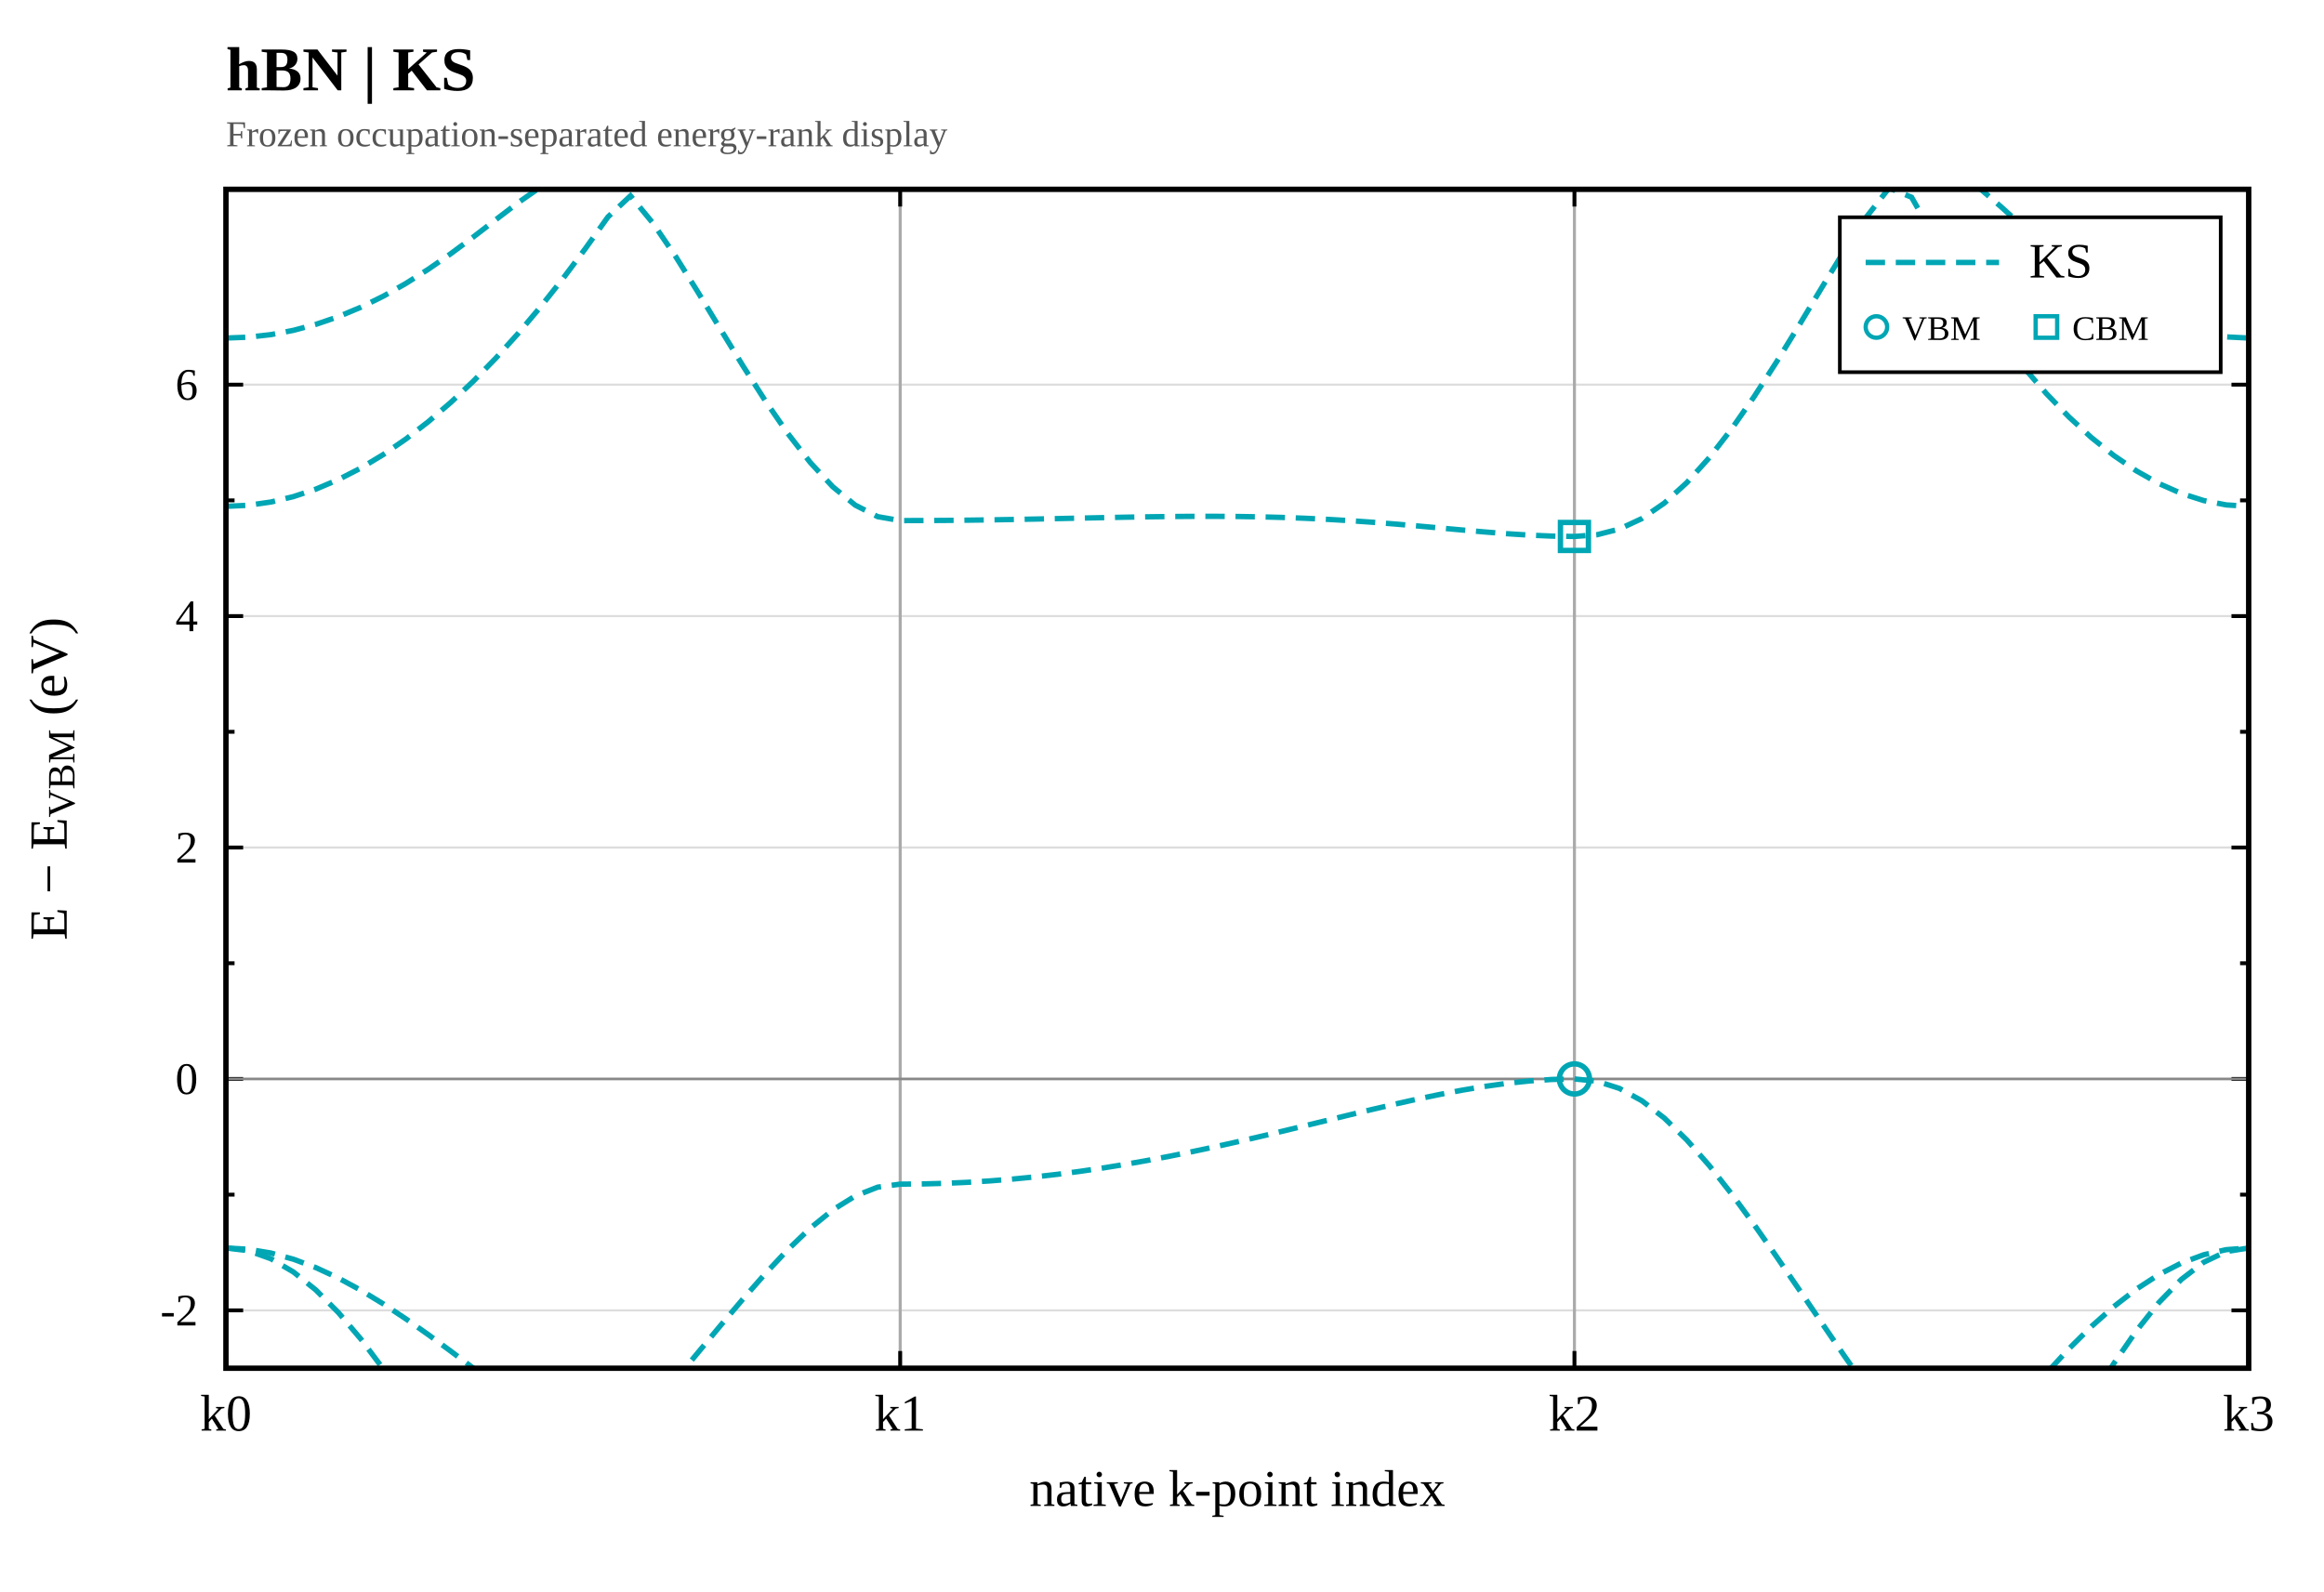
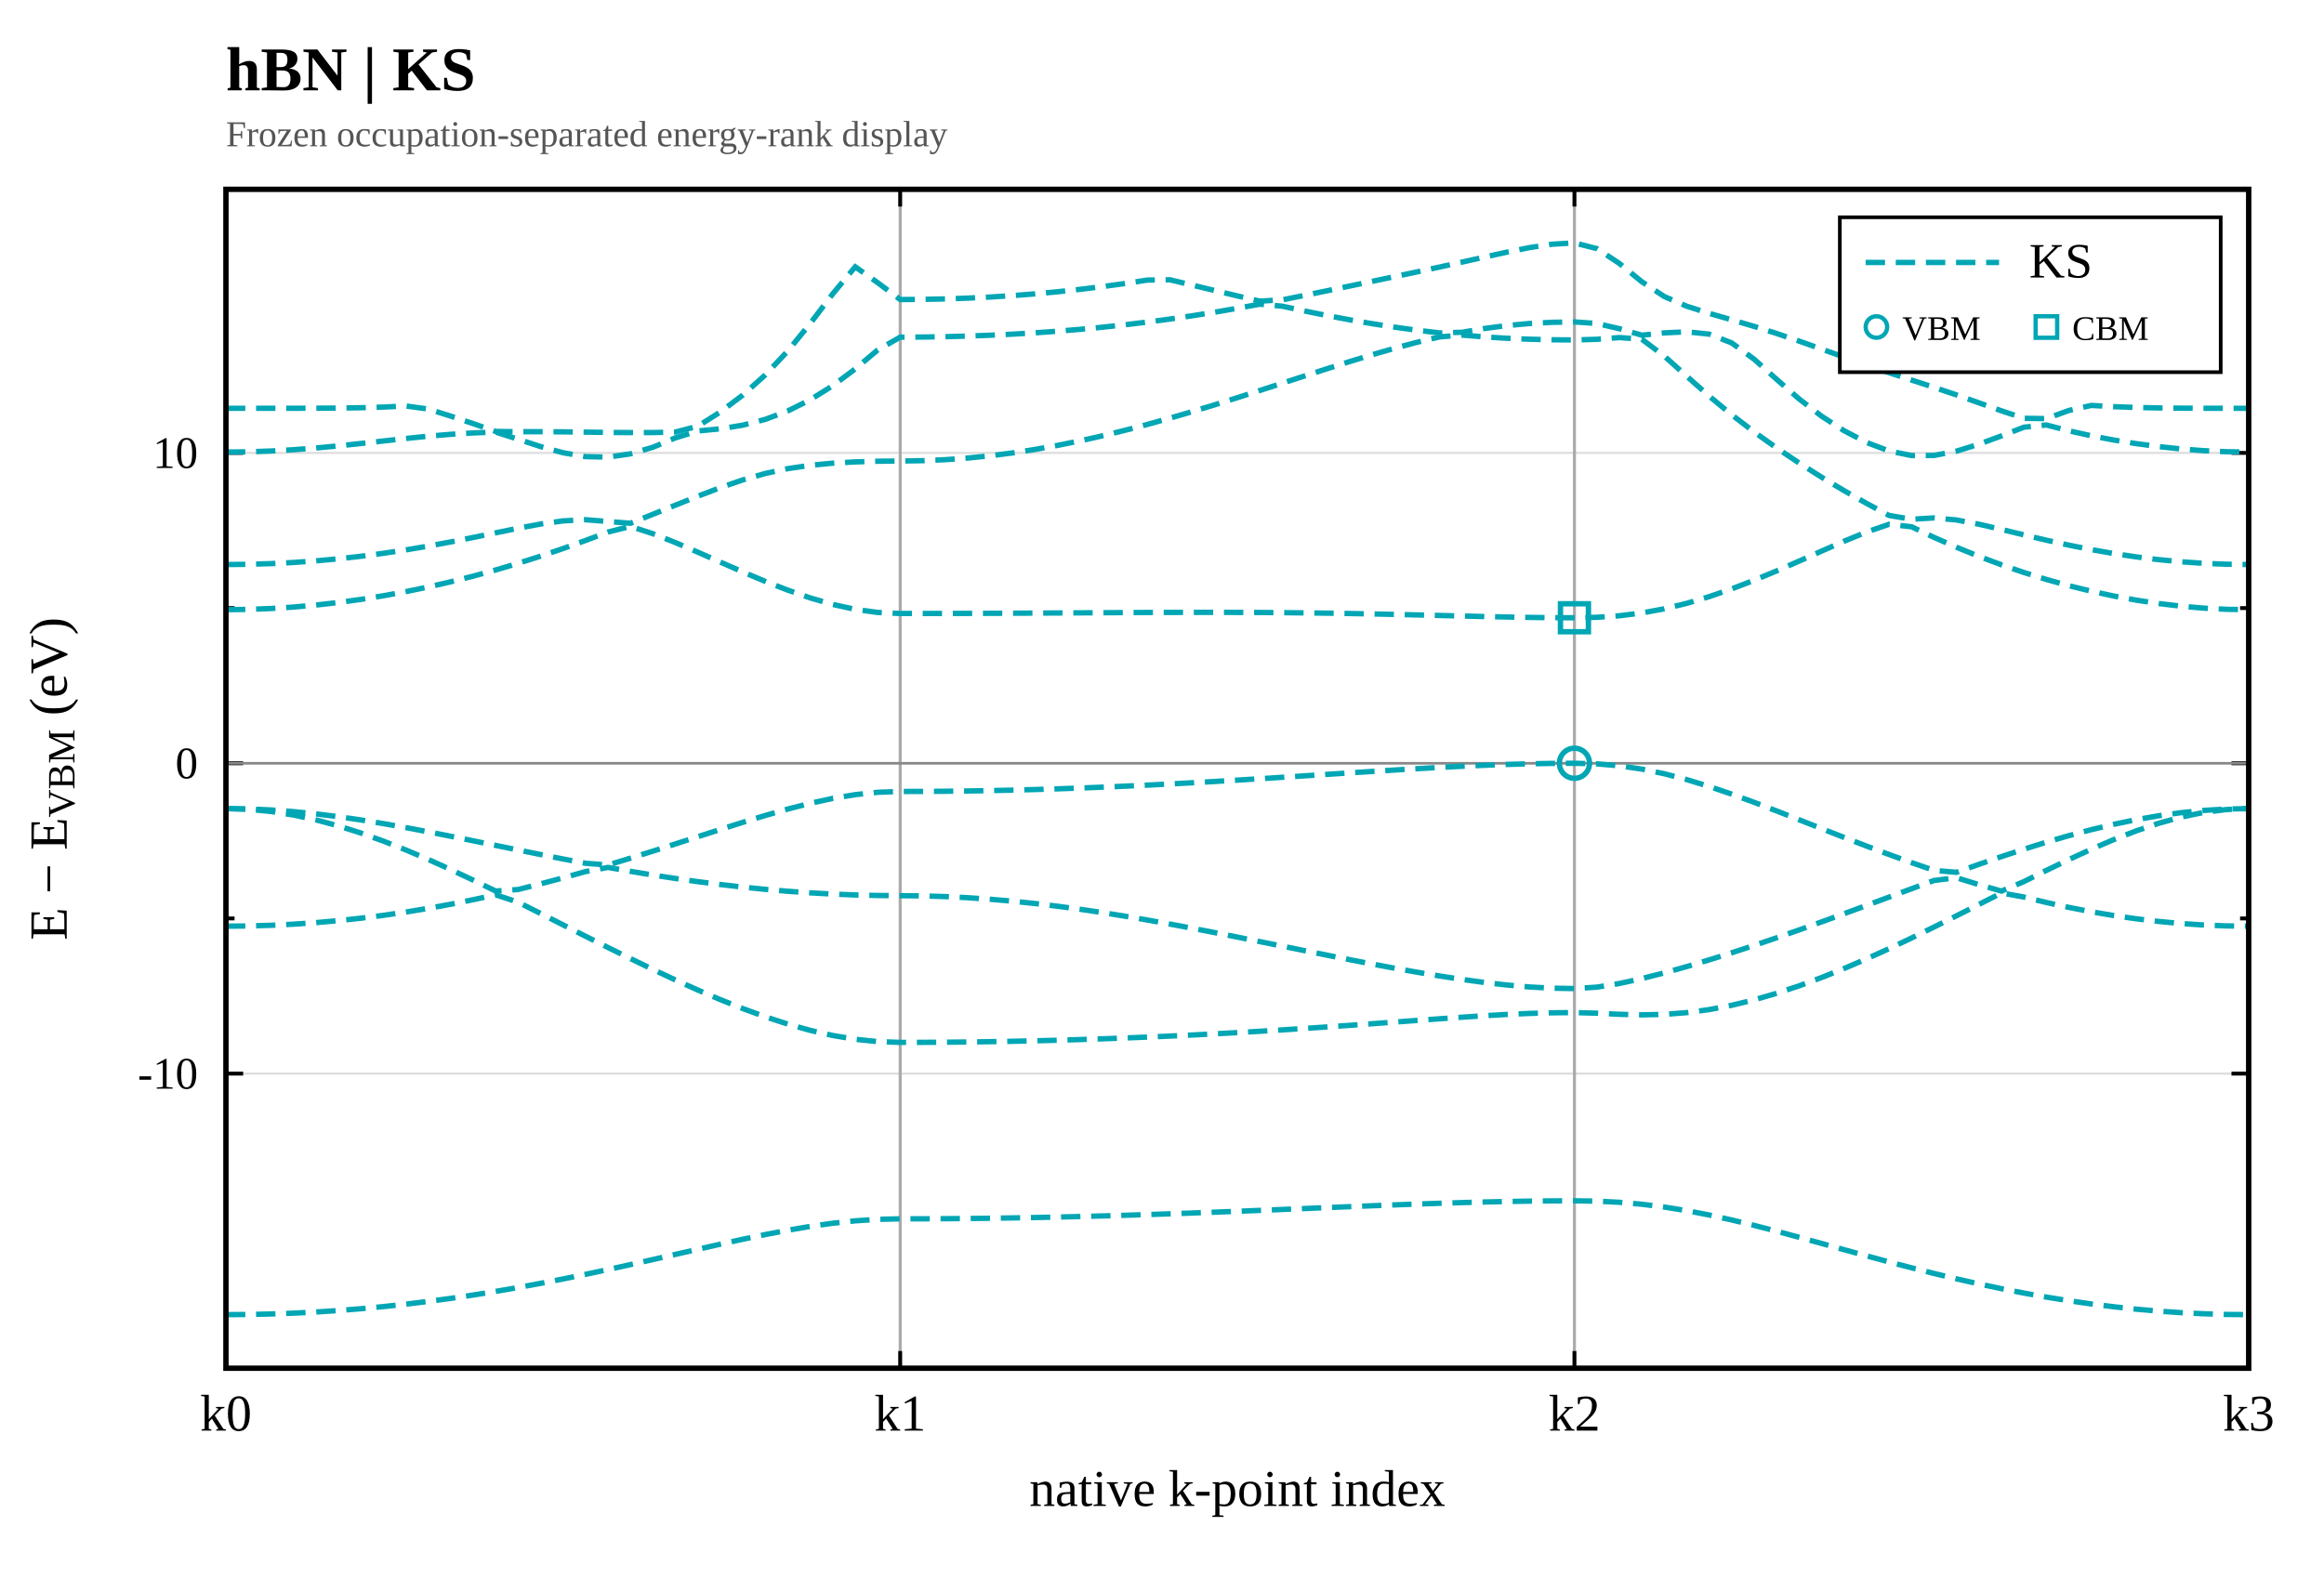
<svg xmlns="http://www.w3.org/2000/svg" width="1080" height="740" viewBox="0 0 1080 740">
  <rect width="100%" height="100%" fill="white" />
  <text x="105" y="42" font-family="Times New Roman, DejaVu Serif, serif" font-size="29" font-weight="bold">hBN | KS</text>
  <defs>
    <clipPath id="frontier-clip">
      <rect x="105" y="88" width="940" height="548" />
    </clipPath>
  </defs>
  <text x="105" y="68" font-family="Times New Roman, DejaVu Serif, serif" font-size="17" fill="#555555">Frozen occupation-separated energy-rank display</text>
-   <line x1="105" y1="609.106" x2="1045" y2="609.106" stroke="#dddddd" stroke-width="1" />
-   <text x="92" y="616.106" text-anchor="end" font-family="Times New Roman, DejaVu Serif, serif" font-size="21">-2</text>
-   <line x1="105" y1="609.106" x2="113" y2="609.106" stroke="black" stroke-width="1.8" />
-   <line x1="1045" y1="609.106" x2="1037" y2="609.106" stroke="black" stroke-width="1.8" />
-   <line x1="105" y1="555.318" x2="109" y2="555.318" stroke="black" stroke-width="1.8" />
-   <line x1="1045" y1="555.318" x2="1041" y2="555.318" stroke="black" stroke-width="1.8" />
-   <line x1="105" y1="501.530" x2="1045" y2="501.530" stroke="#dddddd" stroke-width="1" />
-   <text x="92" y="508.530" text-anchor="end" font-family="Times New Roman, DejaVu Serif, serif" font-size="21">0</text>
-   <line x1="105" y1="501.530" x2="113" y2="501.530" stroke="black" stroke-width="1.8" />
-   <line x1="1045" y1="501.530" x2="1037" y2="501.530" stroke="black" stroke-width="1.8" />
-   <line x1="105" y1="447.742" x2="109" y2="447.742" stroke="black" stroke-width="1.8" />
-   <line x1="1045" y1="447.742" x2="1041" y2="447.742" stroke="black" stroke-width="1.8" />
-   <line x1="105" y1="393.954" x2="1045" y2="393.954" stroke="#dddddd" stroke-width="1" />
-   <text x="92" y="400.954" text-anchor="end" font-family="Times New Roman, DejaVu Serif, serif" font-size="21">2</text>
-   <line x1="105" y1="393.954" x2="113" y2="393.954" stroke="black" stroke-width="1.8" />
-   <line x1="1045" y1="393.954" x2="1037" y2="393.954" stroke="black" stroke-width="1.8" />
-   <line x1="105" y1="340.166" x2="109" y2="340.166" stroke="black" stroke-width="1.8" />
-   <line x1="1045" y1="340.166" x2="1041" y2="340.166" stroke="black" stroke-width="1.8" />
-   <line x1="105" y1="286.377" x2="1045" y2="286.377" stroke="#dddddd" stroke-width="1" />
-   <text x="92" y="293.377" text-anchor="end" font-family="Times New Roman, DejaVu Serif, serif" font-size="21">4</text>
-   <line x1="105" y1="286.377" x2="113" y2="286.377" stroke="black" stroke-width="1.8" />
-   <line x1="1045" y1="286.377" x2="1037" y2="286.377" stroke="black" stroke-width="1.8" />
-   <line x1="105" y1="232.589" x2="109" y2="232.589" stroke="black" stroke-width="1.8" />
-   <line x1="1045" y1="232.589" x2="1041" y2="232.589" stroke="black" stroke-width="1.8" />
-   <line x1="105" y1="178.801" x2="1045" y2="178.801" stroke="#dddddd" stroke-width="1" />
-   <text x="92" y="185.801" text-anchor="end" font-family="Times New Roman, DejaVu Serif, serif" font-size="21">6</text>
-   <line x1="105" y1="178.801" x2="113" y2="178.801" stroke="black" stroke-width="1.8" />
-   <line x1="1045" y1="178.801" x2="1037" y2="178.801" stroke="black" stroke-width="1.8" />
+   <line x1="105" y1="499.053" x2="1045" y2="499.053" stroke="#dddddd" stroke-width="1" />
+   <text x="92" y="506.053" text-anchor="end" font-family="Times New Roman, DejaVu Serif, serif" font-size="21">-10</text>
+   <line x1="105" y1="499.053" x2="113" y2="499.053" stroke="black" stroke-width="1.8" />
+   <line x1="1045" y1="499.053" x2="1037" y2="499.053" stroke="black" stroke-width="1.8" />
+   <line x1="105" y1="426.920" x2="109" y2="426.920" stroke="black" stroke-width="1.8" />
+   <line x1="1045" y1="426.920" x2="1041" y2="426.920" stroke="black" stroke-width="1.8" />
+   <line x1="105" y1="354.788" x2="1045" y2="354.788" stroke="#dddddd" stroke-width="1" />
+   <text x="92" y="361.788" text-anchor="end" font-family="Times New Roman, DejaVu Serif, serif" font-size="21">0</text>
+   <line x1="105" y1="354.788" x2="113" y2="354.788" stroke="black" stroke-width="1.8" />
+   <line x1="1045" y1="354.788" x2="1037" y2="354.788" stroke="black" stroke-width="1.8" />
+   <line x1="105" y1="282.656" x2="109" y2="282.656" stroke="black" stroke-width="1.8" />
+   <line x1="1045" y1="282.656" x2="1041" y2="282.656" stroke="black" stroke-width="1.8" />
+   <line x1="105" y1="210.524" x2="1045" y2="210.524" stroke="#dddddd" stroke-width="1" />
+   <text x="92" y="217.524" text-anchor="end" font-family="Times New Roman, DejaVu Serif, serif" font-size="21">10</text>
+   <line x1="105" y1="210.524" x2="113" y2="210.524" stroke="black" stroke-width="1.8" />
+   <line x1="1045" y1="210.524" x2="1037" y2="210.524" stroke="black" stroke-width="1.8" />
  <line x1="105.000" y1="88" x2="105.000" y2="636" stroke="#aaaaaa" stroke-width="1.4" />
  <text x="105.000" y="665" text-anchor="middle" font-family="Times New Roman, DejaVu Serif, serif" font-size="24">k0</text>
  <line x1="105.000" y1="88" x2="105.000" y2="96" stroke="black" stroke-width="1.8" />
  <line x1="105.000" y1="636" x2="105.000" y2="628" stroke="black" stroke-width="1.8" />
  <line x1="418.333" y1="88" x2="418.333" y2="636" stroke="#aaaaaa" stroke-width="1.4" />
  <text x="418.333" y="665" text-anchor="middle" font-family="Times New Roman, DejaVu Serif, serif" font-size="24">k1</text>
  <line x1="418.333" y1="88" x2="418.333" y2="96" stroke="black" stroke-width="1.8" />
  <line x1="418.333" y1="636" x2="418.333" y2="628" stroke="black" stroke-width="1.8" />
  <line x1="731.667" y1="88" x2="731.667" y2="636" stroke="#aaaaaa" stroke-width="1.4" />
  <text x="731.667" y="665" text-anchor="middle" font-family="Times New Roman, DejaVu Serif, serif" font-size="24">k2</text>
  <line x1="731.667" y1="88" x2="731.667" y2="96" stroke="black" stroke-width="1.8" />
  <line x1="731.667" y1="636" x2="731.667" y2="628" stroke="black" stroke-width="1.8" />
  <line x1="1045.000" y1="88" x2="1045.000" y2="636" stroke="#aaaaaa" stroke-width="1.4" />
  <text x="1045.000" y="665" text-anchor="middle" font-family="Times New Roman, DejaVu Serif, serif" font-size="24">k3</text>
  <line x1="1045.000" y1="88" x2="1045.000" y2="96" stroke="black" stroke-width="1.8" />
  <line x1="1045.000" y1="636" x2="1045.000" y2="628" stroke="black" stroke-width="1.8" />
-   <line x1="105" y1="501.530" x2="1045" y2="501.530" stroke="#888888" stroke-width="1.2" />
-   <path id="KS-rank-1" d="M105.000,1457.138 L115.444,1456.854 L125.889,1455.999 L136.333,1454.574 L146.778,1452.580 L157.222,1450.019 L167.667,1446.897 L178.111,1443.221 L188.556,1438.998 L199.000,1434.239 L209.444,1428.954 L219.889,1423.159 L230.333,1416.872 L240.778,1410.114 L251.222,1402.912 L261.667,1395.298 L272.111,1387.311 L282.556,1378.998 L293.000,1370.416 L303.444,1361.632 L313.889,1352.732 L324.333,1343.815 L334.778,1335.005 L345.222,1326.448 L355.667,1318.323 L366.111,1310.833 L376.556,1304.213 L387.000,1298.706 L397.444,1294.554 L407.889,1291.968 L418.333,1291.088 L428.778,1291.024 L439.222,1290.832 L449.667,1290.513 L460.111,1290.069 L470.556,1289.501 L481.000,1288.813 L491.444,1288.008 L501.889,1287.090 L512.333,1286.063 L522.778,1284.934 L533.222,1283.710 L543.667,1282.398 L554.111,1281.005 L564.556,1279.543 L575.000,1278.022 L585.444,1276.453 L595.889,1274.851 L606.333,1273.230 L616.778,1271.607 L627.222,1270.000 L637.667,1268.427 L648.111,1266.912 L658.556,1265.476 L669.000,1264.144 L679.444,1262.941 L689.889,1261.895 L700.333,1261.033 L710.778,1260.382 L721.222,1259.972 L731.667,1259.830 L742.111,1260.447 L752.556,1262.405 L763.000,1265.805 L773.444,1270.671 L783.889,1276.936 L794.333,1284.461 L804.778,1293.057 L815.222,1302.505 L825.667,1312.584 L836.111,1323.082 L846.556,1333.808 L857.000,1344.594 L867.444,1355.296 L877.889,1365.793 L888.333,1375.981 L898.778,1385.776 L909.222,1395.105 L919.667,1403.910 L930.111,1412.143 L940.556,1419.760 L951.000,1426.730 L961.444,1433.025 L971.889,1438.621 L982.333,1443.502 L992.778,1447.653 L1003.222,1451.062 L1013.667,1453.719 L1024.111,1455.619 L1034.556,1456.758 L1045.000,1457.138" fill="none" stroke="#00A6B4" stroke-width="2.5" stroke-dasharray="9 5" clip-path="url(#frontier-clip)" />
-   <path id="KS-rank-2" d="M105.000,783.914 L115.444,783.528 L125.889,782.370 L136.333,780.443 L146.778,777.748 L157.222,774.292 L167.667,770.079 L178.111,765.118 L188.556,759.417 L199.000,752.990 L209.444,745.849 L219.889,738.013 L230.333,729.499 L240.778,742.318 L251.222,761.923 L261.667,781.646 L272.111,801.345 L282.556,820.880 L293.000,840.118 L303.444,858.919 L313.889,877.141 L324.333,894.630 L334.778,911.220 L345.222,926.721 L355.667,940.926 L366.111,953.602 L376.556,964.495 L387.000,973.343 L397.444,979.891 L407.889,983.920 L418.333,985.281 L428.778,985.204 L439.222,984.975 L449.667,984.593 L460.111,984.057 L470.556,983.370 L481.000,982.531 L491.444,981.540 L501.889,980.399 L512.333,979.109 L522.778,977.670 L533.222,976.084 L543.667,974.354 L554.111,972.481 L564.556,970.468 L575.000,968.320 L585.444,966.040 L595.889,963.636 L606.333,961.115 L616.778,958.486 L627.222,955.763 L637.667,952.962 L648.111,950.110 L658.556,947.237 L669.000,944.391 L679.444,941.640 L689.889,939.080 L700.333,936.843 L710.778,935.095 L721.222,933.997 L731.667,933.636 L742.111,934.721 L752.556,936.602 L763.000,937.575 L773.444,936.735 L783.889,933.718 L794.333,928.445 L804.778,920.992 L815.222,911.513 L825.667,900.197 L836.111,887.245 L846.556,872.850 L857.000,857.199 L867.444,840.464 L877.889,822.808 L888.333,804.391 L898.778,785.368 L909.222,765.900 L919.667,746.156 L930.111,726.318 L940.556,733.417 L951.000,742.846 L961.444,751.352 L971.889,758.910 L982.333,765.498 L992.778,771.098 L1003.222,775.699 L1013.667,779.287 L1024.111,781.856 L1034.556,783.399 L1045.000,783.914" fill="none" stroke="#00A6B4" stroke-width="2.5" stroke-dasharray="9 5" clip-path="url(#frontier-clip)" />
-   <path id="KS-rank-3" d="M105.000,580.101 L115.444,581.360 L125.889,585.105 L136.333,591.243 L146.778,599.630 L157.222,610.083 L167.667,622.393 L178.111,636.338 L188.556,651.692 L199.000,668.237 L209.444,685.763 L219.889,704.072 L230.333,722.981 L240.778,720.334 L251.222,710.547 L261.667,700.171 L272.111,689.251 L282.556,682.035 L293.000,688.845 L303.444,695.254 L313.889,701.222 L324.333,706.714 L334.778,711.699 L345.222,716.152 L355.667,720.051 L366.111,723.379 L376.556,726.120 L387.000,728.264 L397.444,729.801 L407.889,730.726 L418.333,731.035 L428.778,731.426 L439.222,732.595 L449.667,734.528 L460.111,737.201 L470.556,740.582 L481.000,744.634 L491.444,749.311 L501.889,754.563 L512.333,760.338 L522.778,766.581 L533.222,773.233 L543.667,780.237 L554.111,787.535 L564.556,795.068 L575.000,802.777 L585.444,810.605 L595.889,818.494 L606.333,826.386 L616.778,834.220 L627.222,841.936 L637.667,849.467 L648.111,856.742 L658.556,863.682 L669.000,870.193 L679.444,876.163 L689.889,881.450 L700.333,885.878 L710.778,889.241 L721.222,891.335 L731.667,892.036 L742.111,889.526 L752.556,883.224 L763.000,874.685 L773.444,864.763 L783.889,853.873 L794.333,842.233 L804.778,829.975 L815.222,817.191 L825.667,803.957 L836.111,790.341 L846.556,776.411 L857.000,762.236 L867.444,747.891 L877.889,733.456 L888.333,719.020 L898.778,704.676 L909.222,699.929 L919.667,711.918 L930.111,723.096 L940.556,706.587 L951.000,687.192 L961.444,668.391 L971.889,650.475 L982.333,633.777 L992.778,618.660 L1003.222,605.517 L1013.667,594.748 L1024.111,586.730 L1034.556,581.777 L1045.000,580.101" fill="none" stroke="#00A6B4" stroke-width="2.5" stroke-dasharray="9 5" clip-path="url(#frontier-clip)" />
-   <path id="KS-rank-4" d="M105.000,580.101 L115.444,580.692 L125.889,582.446 L136.333,585.317 L146.778,589.224 L157.222,594.068 L167.667,599.733 L178.111,606.091 L188.556,613.014 L199.000,620.373 L209.444,628.047 L219.889,635.918 L230.333,643.883 L240.778,651.842 L251.222,659.711 L261.667,667.411 L272.111,674.873 L282.556,677.837 L293.000,665.994 L303.444,653.800 L313.889,641.353 L324.333,628.775 L334.778,616.221 L345.222,603.883 L355.667,592.003 L366.111,580.882 L376.556,570.880 L387.000,562.414 L397.444,555.926 L407.889,551.830 L418.333,550.428 L428.778,550.333 L439.222,550.049 L449.667,549.578 L460.111,548.920 L470.556,548.078 L481.000,547.055 L491.444,545.857 L501.889,544.487 L512.333,542.952 L522.778,541.259 L533.222,539.415 L543.667,537.431 L554.111,535.318 L564.556,533.088 L575.000,530.756 L585.444,528.337 L595.889,525.851 L606.333,523.320 L616.778,520.766 L627.222,518.218 L637.667,515.706 L648.111,513.264 L658.556,510.930 L669.000,508.747 L679.444,506.759 L689.889,505.015 L700.333,503.567 L710.778,502.469 L721.222,501.772 L731.667,501.530 L742.111,502.586 L752.556,505.923 L763.000,511.660 L773.444,519.727 L783.889,529.887 L794.333,541.797 L804.778,555.070 L815.222,569.330 L825.667,584.236 L836.111,599.493 L846.556,614.854 L857.000,630.113 L867.444,645.102 L877.889,659.683 L888.333,673.740 L898.778,687.182 L909.222,690.531 L919.667,676.697 L930.111,663.295 L940.556,650.453 L951.000,638.304 L961.444,626.981 L971.889,616.616 L982.333,607.335 L992.778,599.259 L1003.222,592.493 L1013.667,587.130 L1024.111,583.244 L1034.556,580.889 L1045.000,580.101" fill="none" stroke="#00A6B4" stroke-width="2.5" stroke-dasharray="9 5" clip-path="url(#frontier-clip)" />
-   <path id="KS-rank-5" d="M105.000,235.368 L115.444,234.863 L125.889,233.353 L136.333,230.850 L146.778,227.373 L157.222,222.942 L167.667,217.579 L178.111,211.300 L188.556,204.120 L199.000,196.050 L209.444,187.096 L219.889,177.266 L230.333,166.567 L240.778,155.009 L251.222,142.611 L261.667,129.403 L272.111,115.438 L282.556,100.793 L293.000,91.030 L303.444,103.740 L313.889,119.073 L324.333,135.774 L334.778,152.964 L345.222,169.999 L355.667,186.347 L366.111,201.510 L376.556,214.986 L387.000,226.258 L397.444,234.805 L407.889,240.159 L418.333,241.986 L428.778,241.964 L439.222,241.899 L449.667,241.794 L460.111,241.652 L470.556,241.478 L481.000,241.279 L491.444,241.063 L501.889,240.839 L512.333,240.619 L522.778,240.413 L533.222,240.235 L543.667,240.099 L554.111,240.019 L564.556,240.007 L575.000,240.079 L585.444,240.246 L595.889,240.517 L606.333,240.902 L616.778,241.403 L627.222,242.019 L637.667,242.746 L648.111,243.567 L658.556,244.463 L669.000,245.404 L679.444,246.354 L689.889,247.264 L700.333,248.084 L710.778,248.750 L721.222,249.200 L731.667,249.364 L742.111,248.577 L752.556,245.916 L763.000,241.054 L773.444,233.851 L783.889,224.352 L794.333,212.739 L804.778,199.281 L815.222,184.291 L825.667,168.113 L836.111,151.125 L846.556,133.780 L857.000,116.685 L867.444,100.742 L877.889,87.386 L888.333,91.676 L898.778,110.057 L909.222,127.177 L919.667,143.024 L930.111,157.599 L940.556,170.911 L951.000,182.970 L961.444,193.788 L971.889,203.373 L982.333,211.730 L992.778,218.855 L1003.222,224.737 L1013.667,229.355 L1024.111,232.683 L1034.556,234.695 L1045.000,235.368" fill="none" stroke="#00A6B4" stroke-width="2.5" stroke-dasharray="9 5" clip-path="url(#frontier-clip)" />
-   <path id="KS-rank-6" d="M105.000,157.128 L115.444,156.731 L125.889,155.542 L136.333,153.559 L146.778,150.778 L157.222,147.202 L167.667,142.834 L178.111,137.687 L188.556,131.788 L199.000,125.184 L209.444,117.950 L219.889,110.211 L230.333,102.175 L240.778,94.203 L251.222,86.933 L261.667,81.468 L272.111,79.460 L282.556,82.537 L293.000,85.585 L303.444,69.978 L313.889,54.211 L324.333,38.641 L334.778,23.796 L345.222,10.410 L355.667,-0.721 L366.111,-9.108 L376.556,-14.871 L387.000,-18.558 L397.444,-20.767 L407.889,-21.932 L418.333,-22.295 L428.778,-22.867 L439.222,-24.581 L449.667,-27.417 L460.111,-31.353 L470.556,-36.349 L481.000,-42.365 L491.444,-49.347 L501.889,-57.239 L512.333,-65.976 L522.778,-75.491 L533.222,-85.711 L543.667,-96.558 L554.111,-107.951 L564.556,-119.801 L575.000,-132.016 L585.444,-144.494 L595.889,-157.124 L606.333,-169.784 L616.778,-182.338 L627.222,-194.633 L637.667,-206.494 L648.111,-217.721 L658.556,-228.098 L669.000,-237.400 L679.444,-240.491 L689.889,-237.388 L700.333,-235.022 L710.778,-233.375 L721.222,-232.416 L731.667,-232.107 L742.111,-233.232 L752.556,-236.233 L763.000,-233.327 L773.444,-204.056 L783.889,-169.141 L794.333,-134.579 L804.778,-102.372 L815.222,-72.576 L825.667,-44.824 L836.111,-18.769 L846.556,5.832 L857.000,29.130 L867.444,51.196 L877.889,72.048 L888.333,78.662 L898.778,76.299 L909.222,79.900 L919.667,87.257 L930.111,96.294 L940.556,105.751 L951.000,114.950 L961.444,123.527 L971.889,131.280 L982.333,138.091 L992.778,143.897 L1003.222,148.661 L1013.667,152.368 L1024.111,155.013 L1034.556,156.600 L1045.000,157.128" fill="none" stroke="#00A6B4" stroke-width="2.5" stroke-dasharray="9 5" clip-path="url(#frontier-clip)" />
-   <path id="KS-rank-7" d="M105.000,-37.789 L115.444,-38.247 L125.889,-39.607 L136.333,-41.833 L146.778,-44.840 L157.222,-48.497 L167.667,-52.622 L178.111,-56.988 L188.556,-61.318 L199.000,-65.287 L209.444,-68.577 L219.889,-70.968 L230.333,-72.425 L240.778,-60.048 L251.222,-47.302 L261.667,-36.624 L272.111,-29.899 L282.556,-29.040 L293.000,-34.725 L303.444,-46.188 L313.889,-62.381 L324.333,-74.371 L334.778,-78.075 L345.222,-84.445 L355.667,-94.509 L366.111,-109.083 L376.556,-128.507 L387.000,-152.813 L397.444,-181.954 L407.889,-214.764 L418.333,-236.959 L428.778,-237.164 L439.222,-237.782 L449.667,-238.815 L460.111,-240.269 L470.556,-242.153 L481.000,-244.475 L491.444,-247.247 L501.889,-250.483 L512.333,-254.197 L522.778,-258.401 L533.222,-263.107 L543.667,-268.321 L554.111,-274.045 L564.556,-280.269 L575.000,-286.967 L585.444,-294.101 L595.889,-290.608 L606.333,-282.233 L616.778,-274.343 L627.222,-267.014 L637.667,-260.305 L648.111,-254.268 L658.556,-248.938 L669.000,-244.342 L679.444,-245.421 L689.889,-252.004 L700.333,-257.067 L710.778,-260.608 L721.222,-262.682 L731.667,-263.360 L742.111,-260.632 L752.556,-251.610 L763.000,-240.350 L773.444,-244.384 L783.889,-246.243 L794.333,-242.179 L804.778,-226.892 L815.222,-198.559 L825.667,-163.694 L836.111,-129.774 L846.556,-99.916 L857.000,-74.750 L867.444,-54.449 L877.889,-39.665 L888.333,-31.777 L898.778,-31.971 L909.222,-39.401 L919.667,-51.483 L930.111,-65.820 L940.556,-80.877 L951.000,-84.730 L961.444,-74.652 L971.889,-65.996 L982.333,-58.621 L992.778,-52.400 L1003.222,-47.257 L1013.667,-43.182 L1024.111,-40.211 L1034.556,-38.399 L1045.000,-37.789" fill="none" stroke="#00A6B4" stroke-width="2.5" stroke-dasharray="9 5" clip-path="url(#frontier-clip)" />
-   <path id="KS-rank-8" d="M105.000,-113.635 L115.444,-113.643 L125.889,-113.667 L136.333,-113.714 L146.778,-113.822 L157.222,-114.076 L167.667,-114.633 L178.111,-115.732 L188.556,-117.719 L199.000,-112.365 L209.444,-100.109 L219.889,-87.081 L230.333,-73.570 L240.778,-73.079 L251.222,-73.142 L261.667,-72.831 L272.111,-72.342 L282.556,-71.853 L293.000,-71.548 L303.444,-71.645 L313.889,-72.441 L324.333,-82.754 L334.778,-107.343 L345.222,-136.677 L355.667,-171.619 L366.111,-213.029 L376.556,-260.816 L387.000,-312.006 L397.444,-358.857 L407.889,-331.329 L418.333,-302.146 L428.778,-302.417 L439.222,-303.229 L449.667,-304.587 L460.111,-306.495 L470.556,-308.961 L481.000,-311.993 L491.444,-315.599 L501.889,-319.787 L512.333,-324.565 L522.778,-329.934 L533.222,-335.898 L543.667,-336.387 L554.111,-327.083 L564.556,-317.732 L575.000,-308.460 L585.444,-299.383 L595.889,-301.607 L606.333,-309.405 L616.778,-317.402 L627.222,-325.510 L637.667,-333.663 L648.111,-341.844 L658.556,-350.089 L669.000,-358.469 L679.444,-367.039 L689.889,-375.751 L700.333,-384.333 L710.778,-392.141 L721.222,-398.004 L731.667,-400.301 L742.111,-390.379 L752.556,-364.683 L763.000,-332.935 L773.444,-307.340 L783.889,-290.529 L794.333,-278.110 L804.778,-266.943 L815.222,-255.537 L825.667,-243.263 L836.111,-230.061 L846.556,-216.259 L857.000,-202.315 L867.444,-188.613 L877.889,-175.361 L888.333,-162.552 L898.778,-149.903 L909.222,-136.854 L919.667,-123.097 L930.111,-109.267 L940.556,-96.306 L951.000,-95.745 L961.444,-109.877 L971.889,-118.631 L982.333,-116.459 L992.778,-115.070 L1003.222,-114.272 L1013.667,-113.872 L1024.111,-113.705 L1034.556,-113.647 L1045.000,-113.635" fill="none" stroke="#00A6B4" stroke-width="2.5" stroke-dasharray="9 5" clip-path="url(#frontier-clip)" />
-   <circle id="KS-VBM-1" cx="731.667" cy="501.530" r="7" fill="none" stroke="#00A6B4" stroke-width="2.5" />
-   <rect id="KS-CBM-1" x="725.167" y="242.864" width="13" height="13" fill="none" stroke="#00A6B4" stroke-width="2.5" />
+   <line x1="105" y1="354.788" x2="1045" y2="354.788" stroke="#888888" stroke-width="1.2" />
+   <path id="KS-rank-1" d="M105.000,611.091 L115.444,611.015 L125.889,610.785 L136.333,610.403 L146.778,609.868 L157.222,609.182 L167.667,608.344 L178.111,607.358 L188.556,606.226 L199.000,604.949 L209.444,603.532 L219.889,601.977 L230.333,600.291 L240.778,598.479 L251.222,596.547 L261.667,594.505 L272.111,592.363 L282.556,590.133 L293.000,587.831 L303.444,585.475 L313.889,583.088 L324.333,580.697 L334.778,578.334 L345.222,576.039 L355.667,573.859 L366.111,571.851 L376.556,570.075 L387.000,568.598 L397.444,567.485 L407.889,566.791 L418.333,566.555 L428.778,566.538 L439.222,566.486 L449.667,566.401 L460.111,566.281 L470.556,566.129 L481.000,565.945 L491.444,565.729 L501.889,565.482 L512.333,565.207 L522.778,564.904 L533.222,564.576 L543.667,564.224 L554.111,563.850 L564.556,563.458 L575.000,563.050 L585.444,562.630 L595.889,562.200 L606.333,561.765 L616.778,561.330 L627.222,560.899 L637.667,560.477 L648.111,560.071 L658.556,559.685 L669.000,559.328 L679.444,559.006 L689.889,558.725 L700.333,558.494 L710.778,558.319 L721.222,558.209 L731.667,558.171 L742.111,558.337 L752.556,558.862 L763.000,559.774 L773.444,561.079 L783.889,562.759 L794.333,564.777 L804.778,567.083 L815.222,569.617 L825.667,572.320 L836.111,575.136 L846.556,578.013 L857.000,580.906 L867.444,583.776 L877.889,586.591 L888.333,589.324 L898.778,591.951 L909.222,594.453 L919.667,596.815 L930.111,599.023 L940.556,601.066 L951.000,602.935 L961.444,604.624 L971.889,606.125 L982.333,607.434 L992.778,608.547 L1003.222,609.461 L1013.667,610.174 L1024.111,610.684 L1034.556,610.989 L1045.000,611.091" fill="none" stroke="#00A6B4" stroke-width="2.5" stroke-dasharray="9 5" clip-path="url(#frontier-clip)" />
+   <path id="KS-rank-2" d="M105.000,430.526 L115.444,430.423 L125.889,430.112 L136.333,429.595 L146.778,428.872 L157.222,427.945 L167.667,426.816 L178.111,425.485 L188.556,423.956 L199.000,422.232 L209.444,420.317 L219.889,418.215 L230.333,415.932 L240.778,419.370 L251.222,424.628 L261.667,429.918 L272.111,435.201 L282.556,440.441 L293.000,445.600 L303.444,450.643 L313.889,455.530 L324.333,460.221 L334.778,464.671 L345.222,468.828 L355.667,472.638 L366.111,476.038 L376.556,478.960 L387.000,481.333 L397.444,483.089 L407.889,484.170 L418.333,484.535 L428.778,484.514 L439.222,484.453 L449.667,484.350 L460.111,484.206 L470.556,484.022 L481.000,483.797 L491.444,483.531 L501.889,483.225 L512.333,482.879 L522.778,482.493 L533.222,482.068 L543.667,481.604 L554.111,481.101 L564.556,480.562 L575.000,479.985 L585.444,479.374 L595.889,478.729 L606.333,478.053 L616.778,477.348 L627.222,476.617 L637.667,475.866 L648.111,475.101 L658.556,474.331 L669.000,473.567 L679.444,472.830 L689.889,472.143 L700.333,471.543 L710.778,471.074 L721.222,470.780 L731.667,470.683 L742.111,470.974 L752.556,471.479 L763.000,471.739 L773.444,471.514 L783.889,470.705 L794.333,469.291 L804.778,467.292 L815.222,464.749 L825.667,461.714 L836.111,458.240 L846.556,454.380 L857.000,450.182 L867.444,445.693 L877.889,440.958 L888.333,436.018 L898.778,430.916 L909.222,425.695 L919.667,420.399 L930.111,415.078 L940.556,416.982 L951.000,419.511 L961.444,421.793 L971.889,423.820 L982.333,425.587 L992.778,427.089 L1003.222,428.323 L1013.667,429.285 L1024.111,429.974 L1034.556,430.388 L1045.000,430.526" fill="none" stroke="#00A6B4" stroke-width="2.5" stroke-dasharray="9 5" clip-path="url(#frontier-clip)" />
+   <path id="KS-rank-3" d="M105.000,375.862 L115.444,376.199 L125.889,377.204 L136.333,378.850 L146.778,381.100 L157.222,383.903 L167.667,387.205 L178.111,390.945 L188.556,395.063 L199.000,399.500 L209.444,404.201 L219.889,409.112 L230.333,414.183 L240.778,413.474 L251.222,410.848 L261.667,408.066 L272.111,405.137 L282.556,403.201 L293.000,405.028 L303.444,406.747 L313.889,408.347 L324.333,409.820 L334.778,411.157 L345.222,412.352 L355.667,413.397 L366.111,414.290 L376.556,415.025 L387.000,415.600 L397.444,416.013 L407.889,416.261 L418.333,416.343 L428.778,416.448 L439.222,416.762 L449.667,417.280 L460.111,417.997 L470.556,418.904 L481.000,419.991 L491.444,421.245 L501.889,422.654 L512.333,424.203 L522.778,425.877 L533.222,427.661 L543.667,429.540 L554.111,431.497 L564.556,433.518 L575.000,435.585 L585.444,437.685 L595.889,439.801 L606.333,441.918 L616.778,444.019 L627.222,446.088 L637.667,448.108 L648.111,450.059 L658.556,451.921 L669.000,453.667 L679.444,455.268 L689.889,456.686 L700.333,457.874 L710.778,458.776 L721.222,459.337 L731.667,459.525 L742.111,458.852 L752.556,457.162 L763.000,454.872 L773.444,452.211 L783.889,449.290 L794.333,446.168 L804.778,442.880 L815.222,439.451 L825.667,435.902 L836.111,432.250 L846.556,428.514 L857.000,424.712 L867.444,420.864 L877.889,416.993 L888.333,413.121 L898.778,409.274 L909.222,408.001 L919.667,411.216 L930.111,414.214 L940.556,409.786 L951.000,404.585 L961.444,399.542 L971.889,394.737 L982.333,390.258 L992.778,386.204 L1003.222,382.679 L1013.667,379.790 L1024.111,377.639 L1034.556,376.311 L1045.000,375.862" fill="none" stroke="#00A6B4" stroke-width="2.5" stroke-dasharray="9 5" clip-path="url(#frontier-clip)" />
+   <path id="KS-rank-4" d="M105.000,375.862 L115.444,376.020 L125.889,376.491 L136.333,377.261 L146.778,378.309 L157.222,379.608 L167.667,381.127 L178.111,382.832 L188.556,384.689 L199.000,386.663 L209.444,388.721 L219.889,390.832 L230.333,392.968 L240.778,395.103 L251.222,397.214 L261.667,399.279 L272.111,401.280 L282.556,402.075 L293.000,398.899 L303.444,395.628 L313.889,392.290 L324.333,388.917 L334.778,385.549 L345.222,382.240 L355.667,379.054 L366.111,376.071 L376.556,373.388 L387.000,371.118 L397.444,369.378 L407.889,368.279 L418.333,367.903 L428.778,367.878 L439.222,367.802 L449.667,367.675 L460.111,367.499 L470.556,367.273 L481.000,366.999 L491.444,366.677 L501.889,366.310 L512.333,365.898 L522.778,365.444 L533.222,364.949 L543.667,364.417 L554.111,363.850 L564.556,363.252 L575.000,362.627 L585.444,361.978 L595.889,361.311 L606.333,360.632 L616.778,359.947 L627.222,359.264 L637.667,358.590 L648.111,357.935 L658.556,357.309 L669.000,356.724 L679.444,356.191 L689.889,355.723 L700.333,355.335 L710.778,355.040 L721.222,354.853 L731.667,354.788 L742.111,355.071 L752.556,355.966 L763.000,357.505 L773.444,359.669 L783.889,362.394 L794.333,365.588 L804.778,369.148 L815.222,372.973 L825.667,376.971 L836.111,381.063 L846.556,385.183 L857.000,389.275 L867.444,393.296 L877.889,397.206 L888.333,400.977 L898.778,404.582 L909.222,405.480 L919.667,401.769 L930.111,398.175 L940.556,394.731 L951.000,391.472 L961.444,388.435 L971.889,385.655 L982.333,383.166 L992.778,381.000 L1003.222,379.185 L1013.667,377.747 L1024.111,376.705 L1034.556,376.073 L1045.000,375.862" fill="none" stroke="#00A6B4" stroke-width="2.5" stroke-dasharray="9 5" clip-path="url(#frontier-clip)" />
+   <path id="KS-rank-5" d="M105.000,283.401 L115.444,283.266 L125.889,282.861 L136.333,282.189 L146.778,281.257 L157.222,280.069 L167.667,278.630 L178.111,276.946 L188.556,275.020 L199.000,272.856 L209.444,270.454 L219.889,267.818 L230.333,264.948 L240.778,261.848 L251.222,258.523 L261.667,254.980 L272.111,251.235 L282.556,247.307 L293.000,244.688 L303.444,248.097 L313.889,252.210 L324.333,256.689 L334.778,261.300 L345.222,265.869 L355.667,270.253 L366.111,274.320 L376.556,277.935 L387.000,280.958 L397.444,283.250 L407.889,284.686 L418.333,285.176 L428.778,285.170 L439.222,285.153 L449.667,285.125 L460.111,285.086 L470.556,285.040 L481.000,284.986 L491.444,284.928 L501.889,284.868 L512.333,284.809 L522.778,284.754 L533.222,284.707 L543.667,284.670 L554.111,284.648 L564.556,284.645 L575.000,284.665 L585.444,284.709 L595.889,284.782 L606.333,284.885 L616.778,285.020 L627.222,285.185 L637.667,285.380 L648.111,285.600 L658.556,285.840 L669.000,286.093 L679.444,286.348 L689.889,286.592 L700.333,286.812 L710.778,286.990 L721.222,287.111 L731.667,287.155 L742.111,286.944 L752.556,286.230 L763.000,284.926 L773.444,282.994 L783.889,280.446 L794.333,277.332 L804.778,273.722 L815.222,269.702 L825.667,265.363 L836.111,260.806 L846.556,256.154 L857.000,251.569 L867.444,247.293 L877.889,243.711 L888.333,244.862 L898.778,249.792 L909.222,254.383 L919.667,258.634 L930.111,262.543 L940.556,266.113 L951.000,269.348 L961.444,272.249 L971.889,274.820 L982.333,277.061 L992.778,278.972 L1003.222,280.550 L1013.667,281.788 L1024.111,282.681 L1034.556,283.221 L1045.000,283.401" fill="none" stroke="#00A6B4" stroke-width="2.5" stroke-dasharray="9 5" clip-path="url(#frontier-clip)" />
+   <path id="KS-rank-6" d="M105.000,262.416 L115.444,262.310 L125.889,261.991 L136.333,261.459 L146.778,260.713 L157.222,259.754 L167.667,258.583 L178.111,257.202 L188.556,255.620 L199.000,253.849 L209.444,251.909 L219.889,249.833 L230.333,247.678 L240.778,245.540 L251.222,243.590 L261.667,242.124 L272.111,241.585 L282.556,242.411 L293.000,243.228 L303.444,239.042 L313.889,234.813 L324.333,230.637 L334.778,226.656 L345.222,223.065 L355.667,220.080 L366.111,217.830 L376.556,216.285 L387.000,215.296 L397.444,214.703 L407.889,214.391 L418.333,214.294 L428.778,214.140 L439.222,213.681 L449.667,212.920 L460.111,211.864 L470.556,210.524 L481.000,208.911 L491.444,207.038 L501.889,204.921 L512.333,202.578 L522.778,200.026 L533.222,197.285 L543.667,194.376 L554.111,191.320 L564.556,188.142 L575.000,184.865 L585.444,181.519 L595.889,178.131 L606.333,174.736 L616.778,171.369 L627.222,168.071 L637.667,164.890 L648.111,161.879 L658.556,159.095 L669.000,156.600 L679.444,155.772 L689.889,156.604 L700.333,157.238 L710.778,157.680 L721.222,157.937 L731.667,158.020 L742.111,157.718 L752.556,156.913 L763.000,157.693 L773.444,165.544 L783.889,174.908 L794.333,184.178 L804.778,192.816 L815.222,200.808 L825.667,208.251 L836.111,215.239 L846.556,221.838 L857.000,228.086 L867.444,234.004 L877.889,239.597 L888.333,241.371 L898.778,240.738 L909.222,241.703 L919.667,243.676 L930.111,246.100 L940.556,248.637 L951.000,251.104 L961.444,253.404 L971.889,255.484 L982.333,257.311 L992.778,258.868 L1003.222,260.145 L1013.667,261.140 L1024.111,261.849 L1034.556,262.275 L1045.000,262.416" fill="none" stroke="#00A6B4" stroke-width="2.5" stroke-dasharray="9 5" clip-path="url(#frontier-clip)" />
+   <path id="KS-rank-7" d="M105.000,210.138 L115.444,210.015 L125.889,209.650 L136.333,209.053 L146.778,208.247 L157.222,207.266 L167.667,206.159 L178.111,204.989 L188.556,203.827 L199.000,202.763 L209.444,201.880 L219.889,201.239 L230.333,200.848 L240.778,204.168 L251.222,207.586 L261.667,210.450 L272.111,212.254 L282.556,212.484 L293.000,210.960 L303.444,207.885 L313.889,203.542 L324.333,200.326 L334.778,199.333 L345.222,197.624 L355.667,194.925 L366.111,191.016 L376.556,185.807 L387.000,179.287 L397.444,171.472 L407.889,162.672 L418.333,156.719 L428.778,156.664 L439.222,156.498 L449.667,156.221 L460.111,155.831 L470.556,155.326 L481.000,154.703 L491.444,153.959 L501.889,153.092 L512.333,152.096 L522.778,150.968 L533.222,149.706 L543.667,148.307 L554.111,146.772 L564.556,145.103 L575.000,143.306 L585.444,141.393 L595.889,142.330 L606.333,144.576 L616.778,146.692 L627.222,148.658 L637.667,150.457 L648.111,152.076 L658.556,153.506 L669.000,154.739 L679.444,154.449 L689.889,152.684 L700.333,151.326 L710.778,150.376 L721.222,149.820 L731.667,149.638 L742.111,150.369 L752.556,152.789 L763.000,155.809 L773.444,154.727 L783.889,154.229 L794.333,155.319 L804.778,159.419 L815.222,167.018 L825.667,176.369 L836.111,185.467 L846.556,193.475 L857.000,200.225 L867.444,205.670 L877.889,209.635 L888.333,211.750 L898.778,211.698 L909.222,209.706 L919.667,206.465 L930.111,202.620 L940.556,198.581 L951.000,197.548 L961.444,200.251 L971.889,202.573 L982.333,204.551 L992.778,206.219 L1003.222,207.599 L1013.667,208.692 L1024.111,209.488 L1034.556,209.974 L1045.000,210.138" fill="none" stroke="#00A6B4" stroke-width="2.5" stroke-dasharray="9 5" clip-path="url(#frontier-clip)" />
+   <path id="KS-rank-8" d="M105.000,189.795 L115.444,189.793 L125.889,189.787 L136.333,189.774 L146.778,189.745 L157.222,189.677 L167.667,189.528 L178.111,189.233 L188.556,188.700 L199.000,190.136 L209.444,193.423 L219.889,196.917 L230.333,200.541 L240.778,200.673 L251.222,200.656 L261.667,200.739 L272.111,200.871 L282.556,201.002 L293.000,201.084 L303.444,201.058 L313.889,200.844 L324.333,198.078 L334.778,191.483 L345.222,183.615 L355.667,174.243 L366.111,163.137 L376.556,150.320 L387.000,136.591 L397.444,124.025 L407.889,131.408 L418.333,139.235 L428.778,139.162 L439.222,138.945 L449.667,138.580 L460.111,138.069 L470.556,137.407 L481.000,136.594 L491.444,135.627 L501.889,134.503 L512.333,133.222 L522.778,131.782 L533.222,130.182 L543.667,130.051 L554.111,132.547 L564.556,135.055 L575.000,137.542 L585.444,139.976 L595.889,139.380 L606.333,137.288 L616.778,135.143 L627.222,132.969 L637.667,130.782 L648.111,128.588 L658.556,126.376 L669.000,124.129 L679.444,121.830 L689.889,119.494 L700.333,117.192 L710.778,115.097 L721.222,113.525 L731.667,112.909 L742.111,115.570 L752.556,122.462 L763.000,130.977 L773.444,137.842 L783.889,142.351 L794.333,145.682 L804.778,148.677 L815.222,151.736 L825.667,155.028 L836.111,158.569 L846.556,162.271 L857.000,166.011 L867.444,169.686 L877.889,173.240 L888.333,176.675 L898.778,180.068 L909.222,183.568 L919.667,187.258 L930.111,190.967 L940.556,194.443 L951.000,194.594 L961.444,190.803 L971.889,188.455 L982.333,189.038 L992.778,189.410 L1003.222,189.625 L1013.667,189.732 L1024.111,189.777 L1034.556,189.792 L1045.000,189.795" fill="none" stroke="#00A6B4" stroke-width="2.5" stroke-dasharray="9 5" clip-path="url(#frontier-clip)" />
+   <circle id="KS-VBM-1" cx="731.667" cy="354.788" r="7" fill="none" stroke="#00A6B4" stroke-width="2.5" />
+   <rect id="KS-CBM-1" x="725.167" y="280.655" width="13" height="13" fill="none" stroke="#00A6B4" stroke-width="2.5" />
  <rect x="105" y="88" width="940" height="548" fill="none" stroke="black" stroke-width="2.5" />
  <text x="575.0" y="700" text-anchor="middle" font-family="Times New Roman, DejaVu Serif, serif" font-size="24">native k-point index</text>
  <text x="31" y="362.0" text-anchor="middle" transform="rotate(-90 31 362.0)" font-family="Times New Roman, DejaVu Serif, serif" font-size="25">E − E<tspan baseline-shift="sub" font-size="18">VBM</tspan> (eV)</text>
  <rect x="855" y="101" width="177" height="72" fill="white" stroke="black" stroke-width="1.7" />
  <line x1="867" y1="122" x2="929" y2="122" stroke="#00A6B4" stroke-width="2.5" stroke-dasharray="9 5" />
  <text x="943" y="129" font-family="Times New Roman, DejaVu Serif, serif" font-size="23">KS</text>
  <circle cx="872" cy="152" r="5" fill="none" stroke="#00A6B4" stroke-width="2" />
  <text x="884" y="158" font-family="Times New Roman, DejaVu Serif, serif" font-size="16">VBM</text>
  <rect x="946" y="147" width="10" height="10" fill="none" stroke="#00A6B4" stroke-width="2" />
  <text x="963" y="158" font-family="Times New Roman, DejaVu Serif, serif" font-size="16">CBM</text>
</svg>
